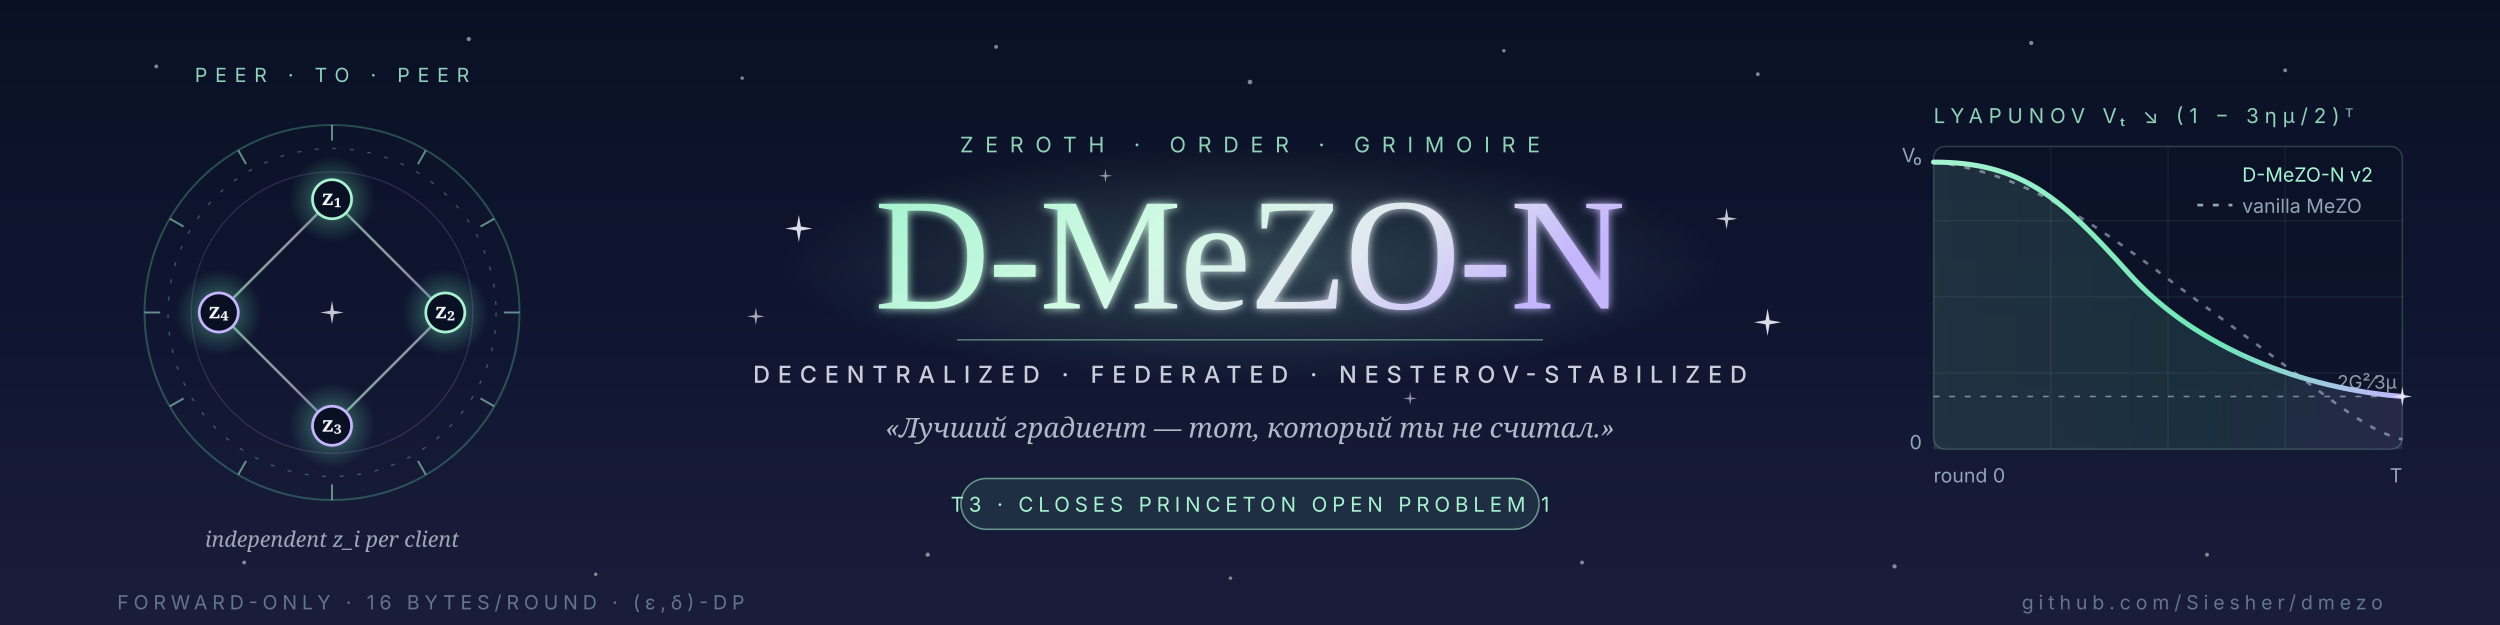
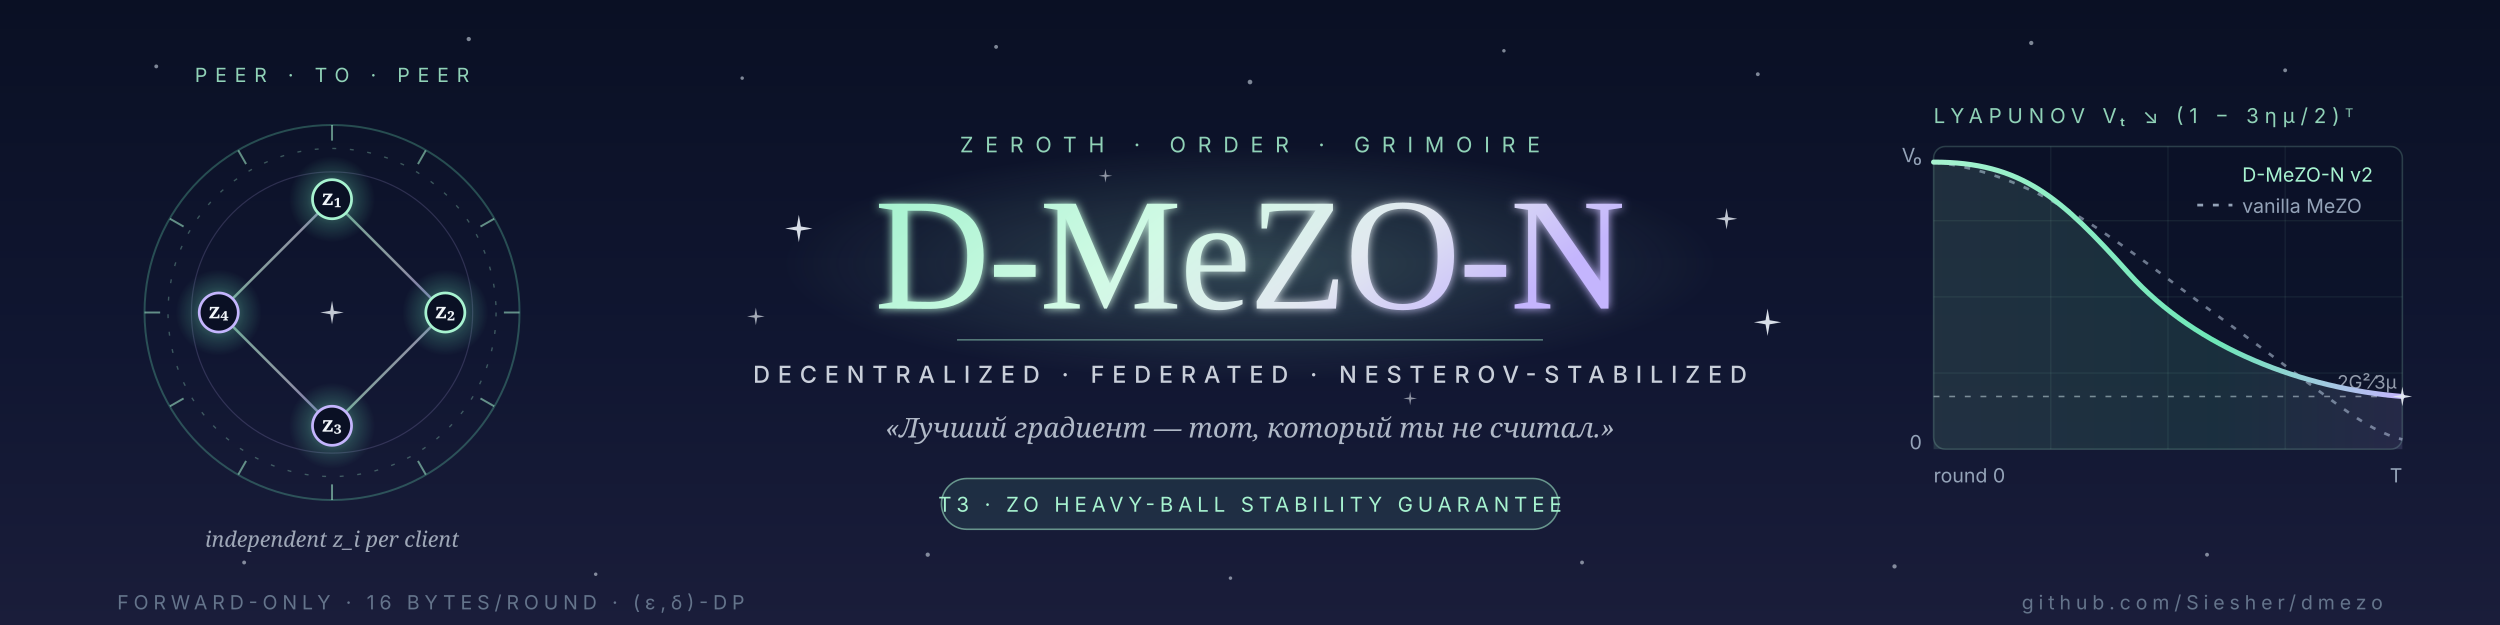
<svg xmlns="http://www.w3.org/2000/svg" viewBox="0 0 1280 320" width="100%" preserveAspectRatio="xMidYMid meet" role="img" aria-label="D-MeZO-N: Decentralized Federated MeZO with Nesterov Stabilization">
  <defs>
    <linearGradient id="sky" x1="0" y1="0" x2="0" y2="1">
      <stop offset="0%" stop-color="#0a1024" />
      <stop offset="55%" stop-color="#101631" />
      <stop offset="100%" stop-color="#1a1d3a" />
    </linearGradient>
    <linearGradient id="frieren" x1="0" y1="0" x2="1" y2="0.2">
      <stop offset="0%" stop-color="#A7F3D0" />
      <stop offset="42%" stop-color="#D1FAE5" />
      <stop offset="72%" stop-color="#E2E8F0" />
      <stop offset="100%" stop-color="#C4B5FD" />
    </linearGradient>
    <linearGradient id="curve" x1="0" y1="0" x2="1" y2="0">
      <stop offset="0%" stop-color="#A7F3D0" />
      <stop offset="60%" stop-color="#6EE7B7" />
      <stop offset="100%" stop-color="#C4B5FD" />
    </linearGradient>
    <radialGradient id="halo" cx="0.5" cy="0.5" r="0.5">
      <stop offset="0%" stop-color="#A7F3D0" stop-opacity="0.55" />
      <stop offset="60%" stop-color="#6EE7B7" stop-opacity="0.18" />
      <stop offset="100%" stop-color="#6EE7B7" stop-opacity="0" />
    </radialGradient>
    <radialGradient id="title-glow" cx="0.5" cy="0.5" r="0.5">
      <stop offset="0%" stop-color="#A7F3D0" stop-opacity="0.22" />
      <stop offset="100%" stop-color="#A7F3D0" stop-opacity="0" />
    </radialGradient>
    <g id="spark">
      <path d="M 0 -10 L 1.5 -1.5 L 10 0 L 1.5 1.5 L 0 10 L -1.5 1.5 L -10 0 L -1.5 -1.5 Z" fill="#E2E8F0" />
    </g>
    <g id="dot-star">
      <circle r="1" fill="#CBD5E1" />
    </g>
    <filter id="glow" x="-50%" y="-50%" width="200%" height="200%">
      <feGaussianBlur stdDeviation="2.4" result="b" />
      <feMerge>
        <feMergeNode in="b" />
        <feMergeNode in="SourceGraphic" />
      </feMerge>
    </filter>
  </defs>
  <rect width="1280" height="320" fill="url(#sky)" />
  <g fill="#CBD5E1" opacity="0.6">
    <circle cx="80" cy="34" r="1" />
    <circle cx="240" cy="20" r="1.1" />
    <circle cx="380" cy="40" r="0.9" />
    <circle cx="510" cy="24" r="1" />
    <circle cx="640" cy="42" r="1.2" />
    <circle cx="770" cy="26" r="0.9" />
    <circle cx="900" cy="38" r="1" />
    <circle cx="1040" cy="22" r="1.1" />
    <circle cx="1170" cy="36" r="1" />
    <circle cx="125" cy="288" r="1" />
    <circle cx="305" cy="294" r="0.9" />
    <circle cx="475" cy="284" r="1.1" />
    <circle cx="630" cy="296" r="0.9" />
    <circle cx="810" cy="288" r="1" />
    <circle cx="970" cy="290" r="1.1" />
    <circle cx="1130" cy="284" r="1" />
  </g>
  <g transform="translate(170, 160)">
    <text x="0" y="-118" text-anchor="middle" font-family="Inter, system-ui, sans-serif" font-size="10" letter-spacing="4" fill="#A7F3D0" fill-opacity="0.85">PEER · TO · PEER</text>
    <circle r="96" fill="none" stroke="#6EE7B7" stroke-opacity="0.28" stroke-width="1" />
    <circle r="84" fill="none" stroke="#A7F3D0" stroke-opacity="0.30" stroke-width="0.7" stroke-dasharray="2 7" />
    <circle r="72" fill="none" stroke="#C4B5FD" stroke-opacity="0.18" stroke-width="0.6" />
    <g stroke="#A7F3D0" stroke-opacity="0.55" stroke-width="1">
      <line x1="0" y1="-96" x2="0" y2="-88" />
      <line x1="48" y1="-83" x2="44" y2="-76" />
      <line x1="83" y1="-48" x2="76" y2="-44" />
      <line x1="96" y1="0" x2="88" y2="0" />
      <line x1="83" y1="48" x2="76" y2="44" />
      <line x1="48" y1="83" x2="44" y2="76" />
      <line x1="0" y1="96" x2="0" y2="88" />
      <line x1="-48" y1="83" x2="-44" y2="76" />
      <line x1="-83" y1="48" x2="-76" y2="44" />
      <line x1="-96" y1="0" x2="-88" y2="0" />
      <line x1="-83" y1="-48" x2="-76" y2="-44" />
      <line x1="-48" y1="-83" x2="-44" y2="-76" />
    </g>
    <g stroke="url(#frieren)" stroke-width="1.3" fill="none" stroke-opacity="0.6">
      <line x1="0" y1="-58" x2="58" y2="0" />
      <line x1="58" y1="0" x2="0" y2="58" />
      <line x1="0" y1="58" x2="-58" y2="0" />
      <line x1="-58" y1="0" x2="0" y2="-58" />
      <line x1="0" y1="-58" x2="0" y2="58" />
      <line x1="-58" y1="0" x2="58" y2="0" />
    </g>
    <g>
      <circle cx="0" cy="-58" r="22" fill="url(#halo)" />
      <circle cx="58" cy="0" r="22" fill="url(#halo)" />
      <circle cx="0" cy="58" r="22" fill="url(#halo)" />
      <circle cx="-58" cy="0" r="22" fill="url(#halo)" />
    </g>
    <g font-family="Newsreader, Georgia, serif" font-size="11" font-weight="600" text-anchor="middle">
      <circle cx="0" cy="-58" r="10" fill="#0a1024" stroke="#A7F3D0" stroke-width="1.4" />
      <text x="0" y="-55" fill="#F1F5F9">z₁</text>
      <circle cx="58" cy="0" r="10" fill="#0a1024" stroke="#A7F3D0" stroke-width="1.4" />
      <text x="58" y="3" fill="#F1F5F9">z₂</text>
      <circle cx="0" cy="58" r="10" fill="#0a1024" stroke="#C4B5FD" stroke-width="1.4" />
      <text x="0" y="61" fill="#F1F5F9">z₃</text>
      <circle cx="-58" cy="0" r="10" fill="#0a1024" stroke="#C4B5FD" stroke-width="1.4" />
      <text x="-58" y="3" fill="#F1F5F9">z₄</text>
    </g>
    <use href="#spark" transform="translate(0, 0) scale(0.6)" opacity="0.85" />
    <text x="0" y="120" text-anchor="middle" font-family="Newsreader, Georgia, serif" font-style="italic" font-size="11" fill="#CBD5E1" fill-opacity="0.75">
      independent z_i per client
    </text>
  </g>
  <g transform="translate(640, 0)">
    <ellipse cx="0" cy="135" rx="240" ry="60" fill="url(#title-glow)" />
    <use href="#spark" transform="translate(-231, 117) scale(0.70)" opacity="0.95" />
    <use href="#spark" transform="translate(-253, 162) scale(0.45)" opacity="0.70" />
    <use href="#spark" transform="translate(-74,  90)  scale(0.35)" opacity="0.60" />
    <use href="#spark" transform="translate( 82,  204) scale(0.35)" opacity="0.60" />
    <use href="#spark" transform="translate( 244, 112) scale(0.55)" opacity="0.85" />
    <use href="#spark" transform="translate( 265, 165) scale(0.70)" opacity="0.95" />
    <text x="0" y="78" text-anchor="middle" font-family="Inter, system-ui, sans-serif" font-size="11" letter-spacing="6" fill="#A7F3D0" fill-opacity="0.85">
      ZEROTH · ORDER · GRIMOIRE
    </text>
    <text x="0" y="158" text-anchor="middle" font-family="Newsreader, Georgia, 'Times New Roman', serif" font-size="82" font-weight="500" letter-spacing="-1" fill="url(#frieren)" filter="url(#glow)">D-MeZO-N</text>
    <line x1="-150" y1="174" x2="150" y2="174" stroke="#A7F3D0" stroke-opacity="0.45" stroke-width="0.8" />
    <text x="0" y="196" text-anchor="middle" font-family="Inter, system-ui, sans-serif" font-size="12" letter-spacing="4" font-weight="500" fill="#E2E8F0" fill-opacity="0.88">
      DECENTRALIZED  ·  FEDERATED  ·  NESTEROV-STABILIZED
    </text>
    <text x="0" y="224" text-anchor="middle" font-family="Newsreader, Georgia, serif" font-style="italic" font-size="14" fill="#CBD5E1" fill-opacity="0.85">
      «Лучший градиент — тот, который ты не считал.»
    </text>
    <g transform="translate(0, 258)">
-       <rect x="-148" y="-13" width="296" height="26" rx="13" fill="#6EE7B7" fill-opacity="0.10" stroke="#A7F3D0" stroke-opacity="0.55" stroke-width="0.8" />
+       <rect x="-158" y="-13" width="316" height="26" rx="13" fill="#6EE7B7" fill-opacity="0.10" stroke="#A7F3D0" stroke-opacity="0.55" stroke-width="0.8" />
      <text x="0" y="4" text-anchor="middle" font-family="Inter, system-ui, sans-serif" font-size="10.5" fill="#A7F3D0" letter-spacing="2.5">
-         T3 · CLOSES PRINCETON OPEN PROBLEM 1
+         T3 · ZO HEAVY-BALL STABILITY GUARANTEE
      </text>
    </g>
  </g>
  <g transform="translate(990, 75)">
    <text x="0" y="-12" font-family="Inter, system-ui, sans-serif" font-size="10.5" letter-spacing="3" fill="#A7F3D0" fill-opacity="0.85">LYAPUNOV  Vₜ ↘  (1 − 3ημ/2)ᵀ</text>
    <rect x="0" y="0" width="240" height="155" rx="6" fill="#0a1024" fill-opacity="0.45" stroke="#A7F3D0" stroke-opacity="0.20" stroke-width="0.8" />
    <g stroke="#A7F3D0" stroke-opacity="0.08" stroke-width="0.6">
      <line x1="0" y1="38" x2="240" y2="38" />
      <line x1="0" y1="77" x2="240" y2="77" />
      <line x1="0" y1="116" x2="240" y2="116" />
      <line x1="60" y1="0" x2="60" y2="155" />
      <line x1="120" y1="0" x2="120" y2="155" />
      <line x1="180" y1="0" x2="180" y2="155" />
    </g>
    <text x="-6" y="8" text-anchor="end" fill="#94A3B8" font-family="Inter, sans-serif" font-size="10">V₀</text>
    <text x="-6" y="155" text-anchor="end" fill="#94A3B8" font-family="Inter, sans-serif" font-size="10">0</text>
    <text x="0" y="172" fill="#94A3B8" font-family="Inter, sans-serif" font-size="10">round 0</text>
    <text x="240" y="172" text-anchor="end" fill="#94A3B8" font-family="Inter, sans-serif" font-size="10">T</text>
    <line x1="0" y1="128" x2="240" y2="128" stroke="#CBD5E1" stroke-width="0.8" stroke-dasharray="3 5" stroke-opacity="0.55" />
    <text x="237" y="124" text-anchor="end" font-family="Inter, sans-serif" font-size="9.5" fill="#CBD5E1" fill-opacity="0.7">
      2G²⁄3μ
    </text>
    <path d="M 0 8 C 55 14, 95 50, 150 90 S 220 145, 240 150" fill="none" stroke="#94A3B8" stroke-width="1.4" stroke-dasharray="3 5" stroke-opacity="0.7" />
    <path d="M 0 8 C 45 8, 65 26, 100 65 S 190 124, 240 128 L 240 155 L 0 155 Z" fill="url(#curve)" fill-opacity="0.13" />
    <path d="M 0 8 C 45 8, 65 26, 100 65 S 190 124, 240 128" fill="none" stroke="url(#curve)" stroke-width="2.6" stroke-linecap="round" />
    <use href="#spark" transform="translate(240, 128) scale(0.50)" opacity="0.95" />
    <g font-family="Inter, system-ui, sans-serif" font-size="10">
      <line x1="135" y1="14" x2="153" y2="14" stroke="url(#curve)" stroke-width="2.4" />
      <text x="158" y="18" fill="#A7F3D0">D-MeZO-N v2</text>
      <line x1="135" y1="30" x2="153" y2="30" stroke="#94A3B8" stroke-width="1.4" stroke-dasharray="3 5" />
      <text x="158" y="34" fill="#94A3B8">vanilla MeZO</text>
    </g>
  </g>
  <g font-family="Inter, system-ui, sans-serif" font-size="10" letter-spacing="2.5">
    <text x="60" y="312" fill="#64748B">FORWARD-ONLY · 16 BYTES/ROUND · (ε,δ)-DP</text>
    <text x="1220" y="312" text-anchor="end" fill="#64748B">github.com/Siesher/dmezo</text>
  </g>
</svg>
